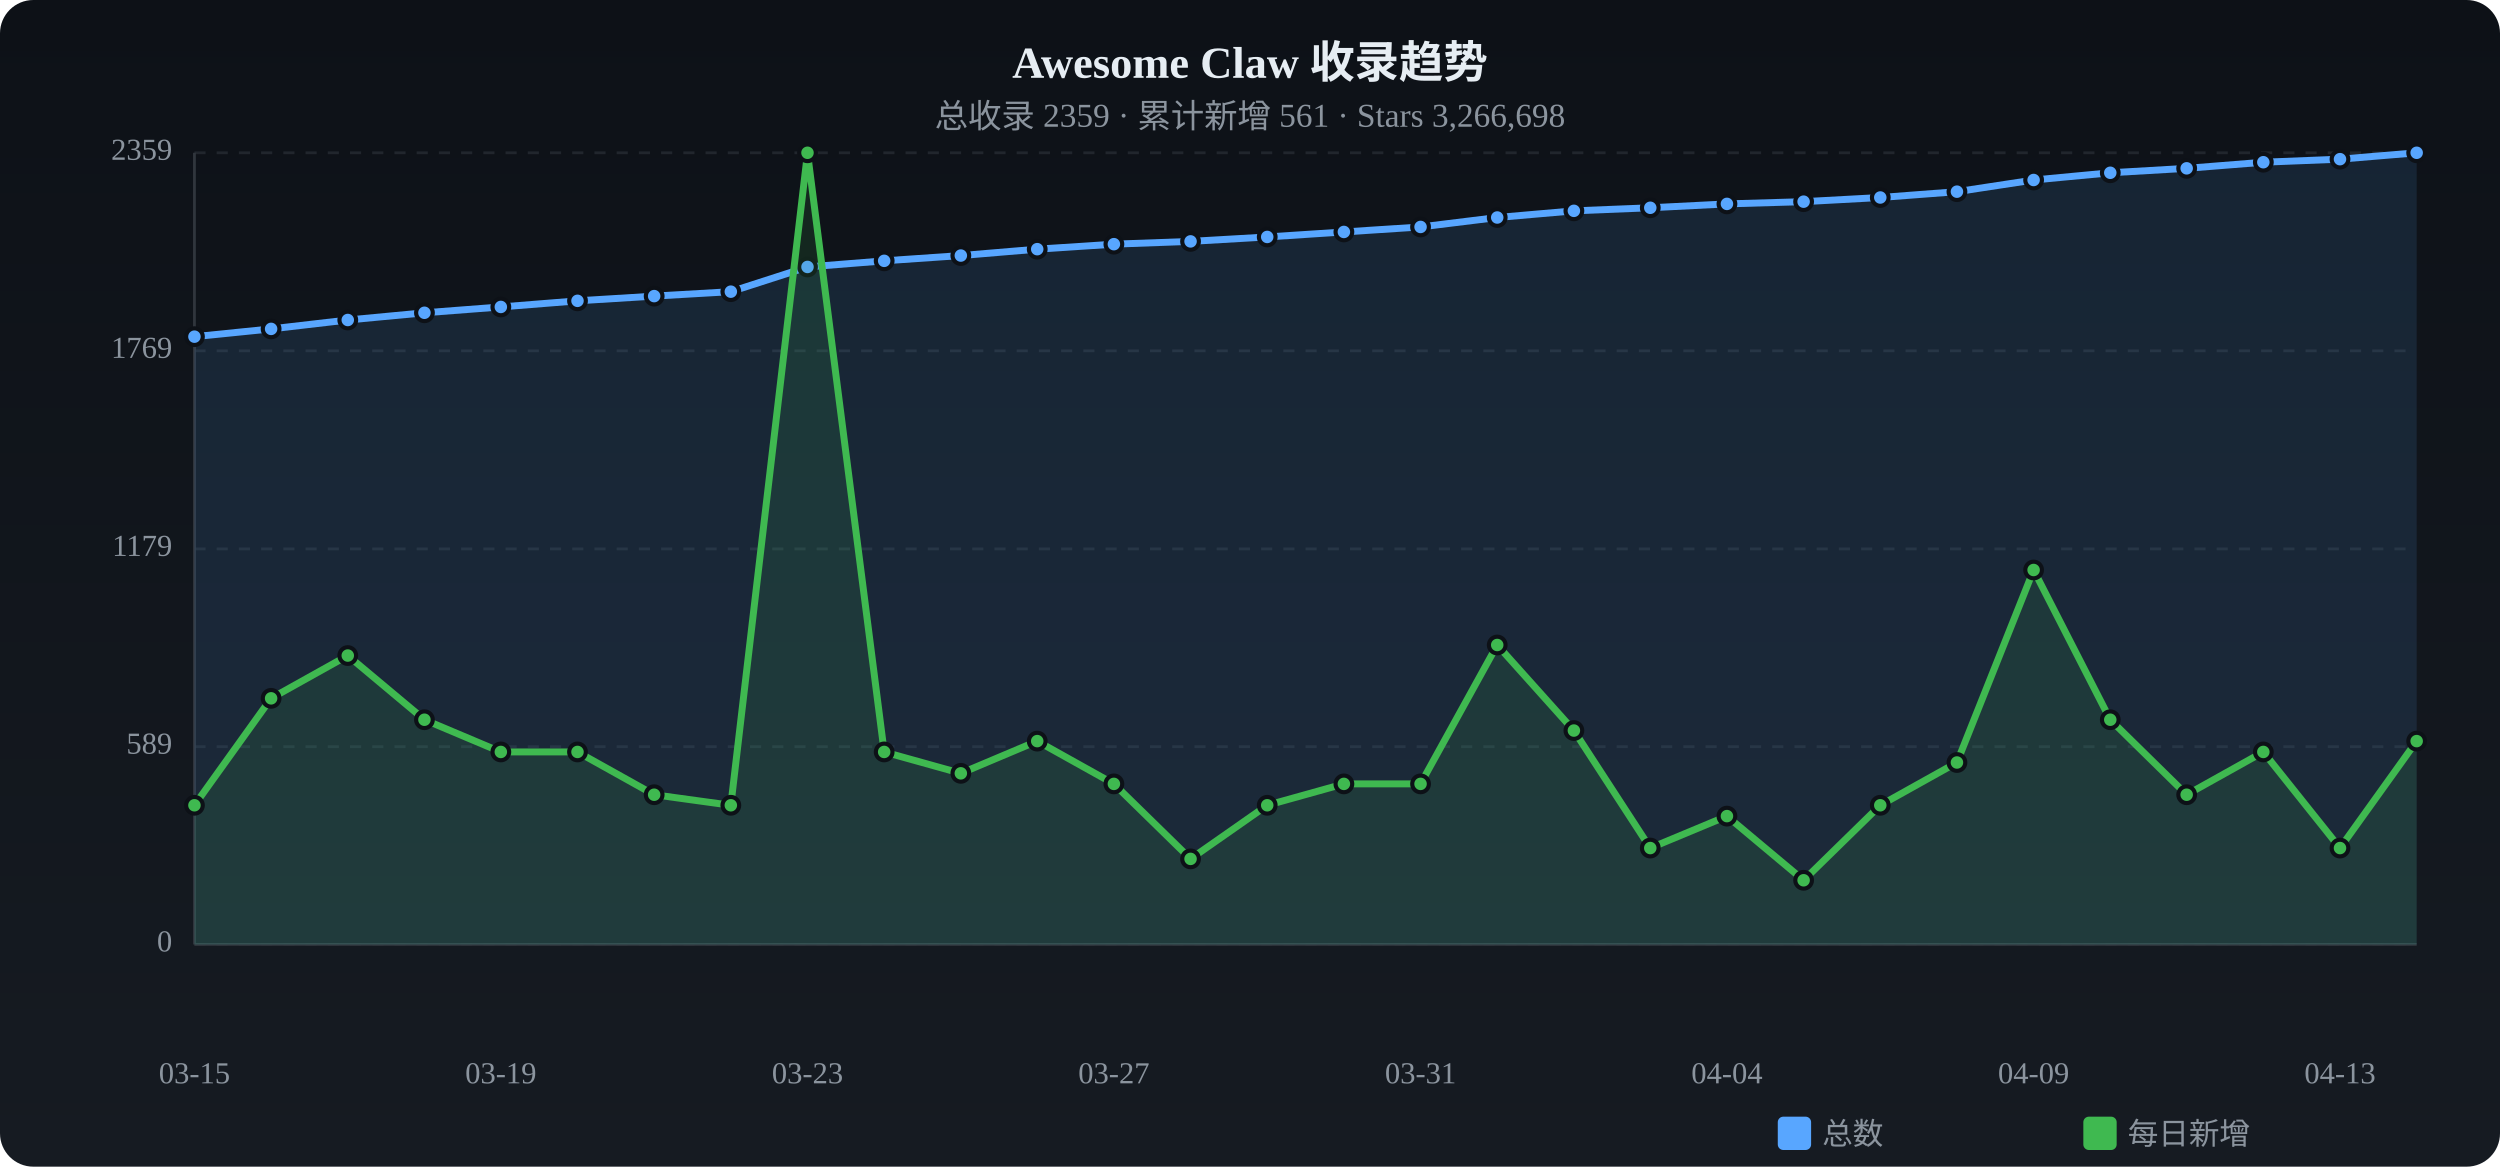
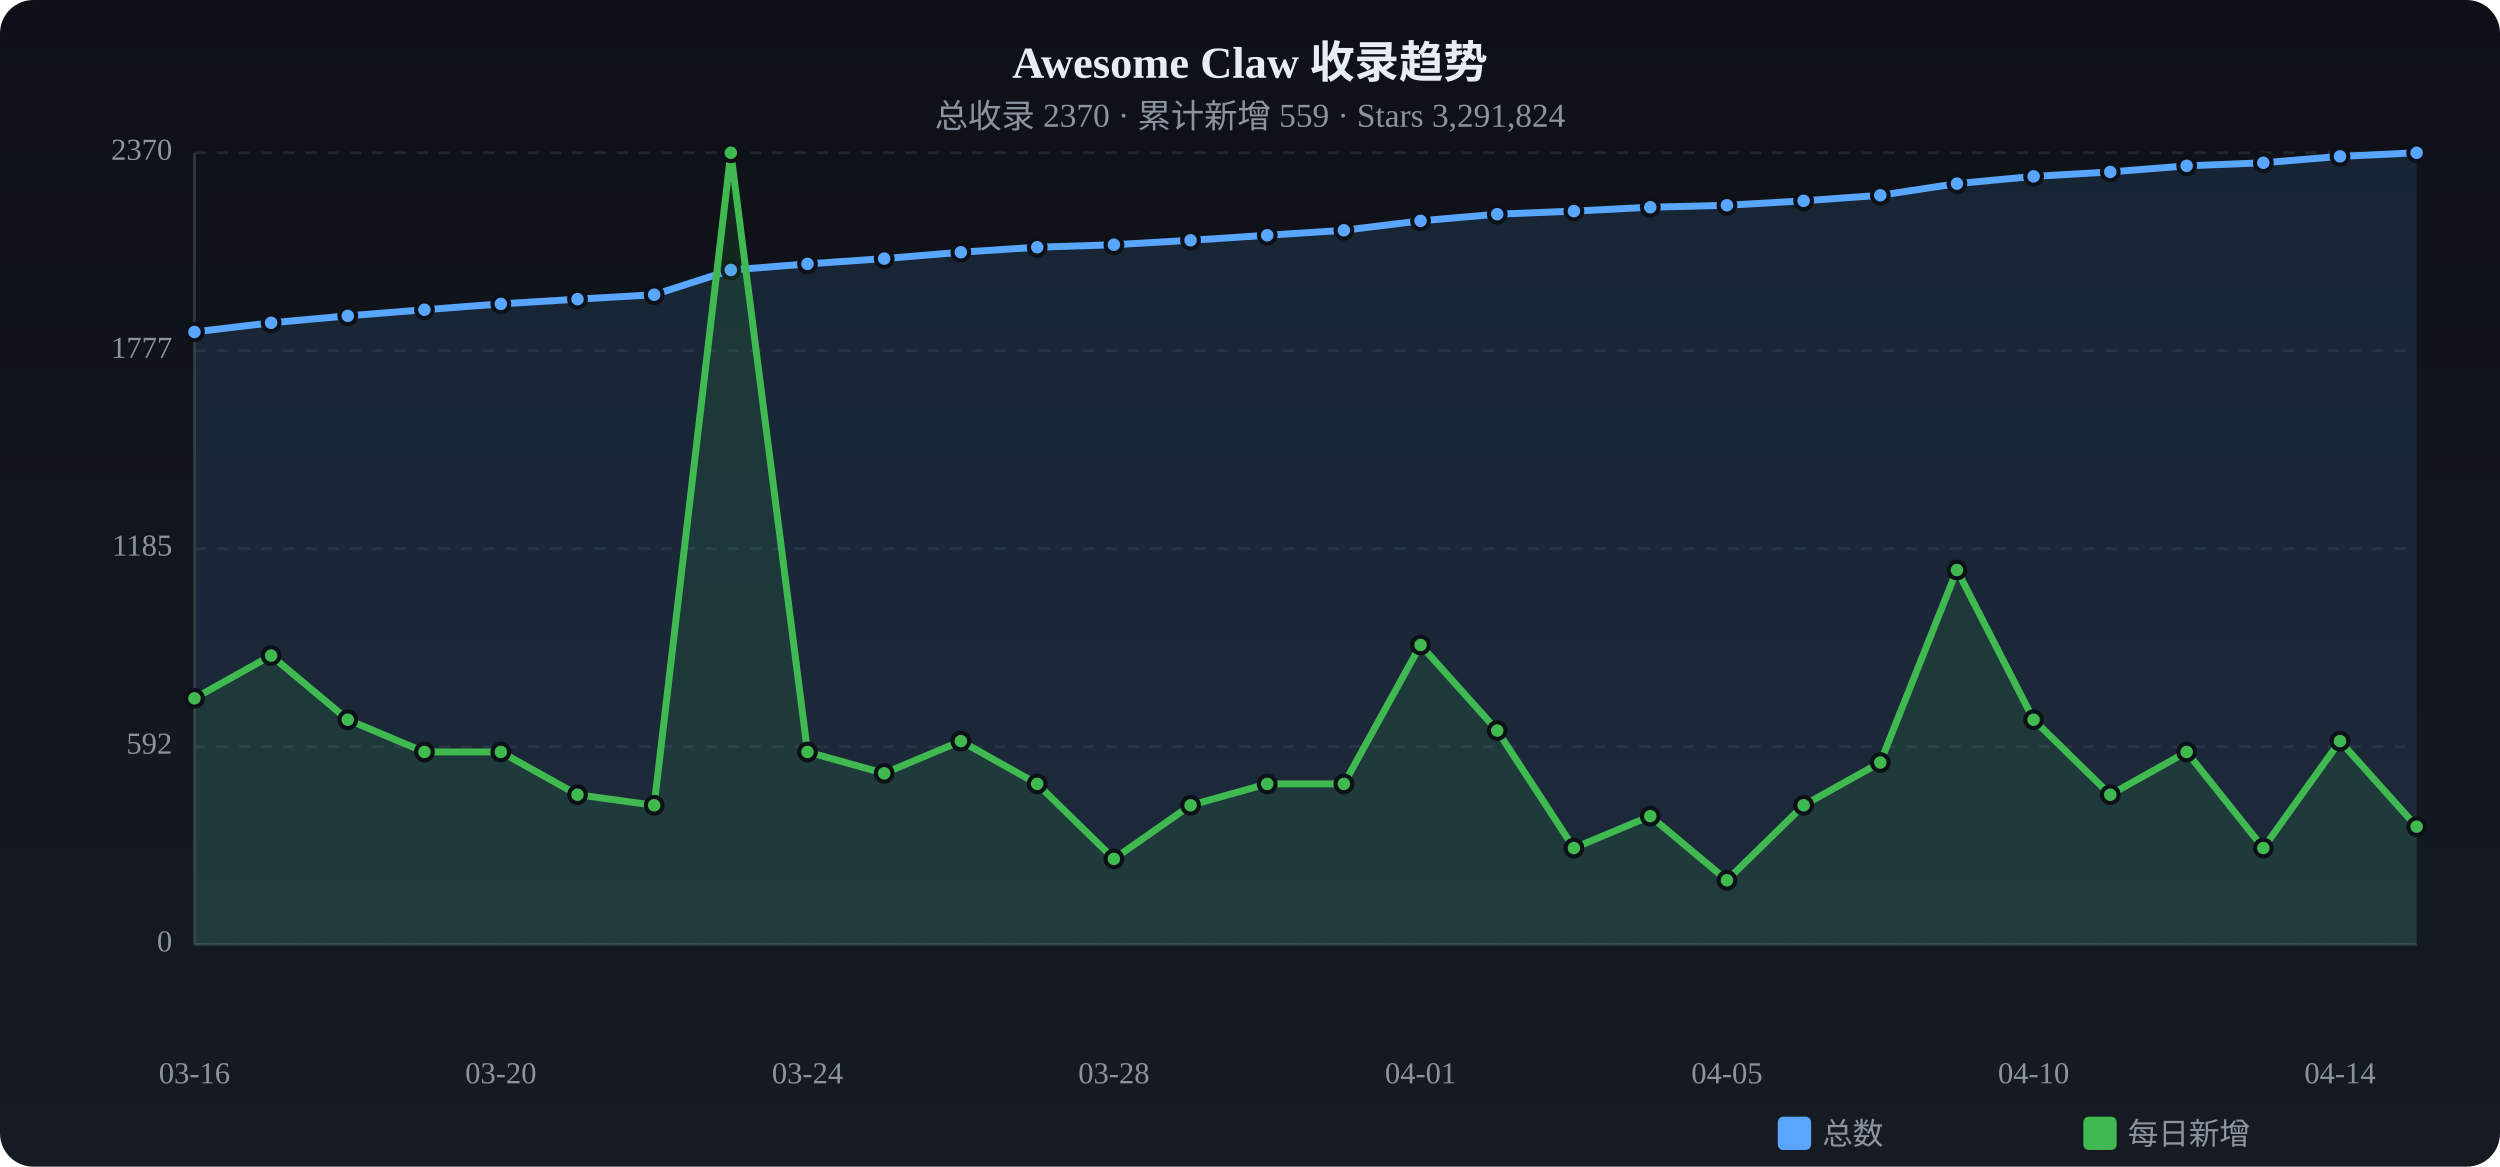
<svg xmlns="http://www.w3.org/2000/svg" viewBox="0 0 900 420" width="900" height="420">
  <defs>
    <linearGradient id="tbg" x1="0%" y1="0%" x2="0%" y2="100%">
      <stop offset="0%" stop-color="#0d1117" />
      <stop offset="100%" stop-color="#161b22" />
    </linearGradient>
  </defs>
  <rect width="900" height="420" rx="12" fill="url(#tbg)" />
  <text x="450.0" y="28" text-anchor="middle" fill="#e6edf3" font-size="16" font-weight="bold">Awesome Claw 收录趋势</text>
-   <text x="450.0" y="46" text-anchor="middle" fill="#8b949e" font-size="12">总收录 2359 · 累计新增 561 · Stars 3,266,698</text>
+   <text x="450.0" y="46" text-anchor="middle" fill="#8b949e" font-size="12">总收录 2370 · 累计新增 559 · Stars 3,291,824</text>
  <text x="62" y="340.0" text-anchor="end" fill="#8b949e" font-size="11" dominant-baseline="middle">0</text>
  <line x1="70" y1="340.0" x2="870" y2="340.0" stroke="#21262d" stroke-dasharray="4 4" />
-   <text x="62" y="268.8" text-anchor="end" fill="#8b949e" font-size="11" dominant-baseline="middle">589</text>
+   <text x="62" y="268.8" text-anchor="end" fill="#8b949e" font-size="11" dominant-baseline="middle">592</text>
  <line x1="70" y1="268.8" x2="870" y2="268.8" stroke="#21262d" stroke-dasharray="4 4" />
-   <text x="62" y="197.6" text-anchor="end" fill="#8b949e" font-size="11" dominant-baseline="middle">1179</text>
-   <line x1="70" y1="197.6" x2="870" y2="197.6" stroke="#21262d" stroke-dasharray="4 4" />
-   <text x="62" y="126.3" text-anchor="end" fill="#8b949e" font-size="11" dominant-baseline="middle">1769</text>
+   <text x="62" y="197.5" text-anchor="end" fill="#8b949e" font-size="11" dominant-baseline="middle">1185</text>
+   <line x1="70" y1="197.5" x2="870" y2="197.5" stroke="#21262d" stroke-dasharray="4 4" />
+   <text x="62" y="126.3" text-anchor="end" fill="#8b949e" font-size="11" dominant-baseline="middle">1777</text>
  <line x1="70" y1="126.3" x2="870" y2="126.3" stroke="#21262d" stroke-dasharray="4 4" />
-   <text x="62" y="55.0" text-anchor="end" fill="#8b949e" font-size="11" dominant-baseline="middle">2359</text>
+   <text x="62" y="55.0" text-anchor="end" fill="#8b949e" font-size="11" dominant-baseline="middle">2370</text>
  <line x1="70" y1="55.0" x2="870" y2="55.0" stroke="#21262d" stroke-dasharray="4 4" />
  <line x1="70" y1="55" x2="70" y2="340" stroke="#30363d" />
  <line x1="70" y1="340" x2="870" y2="340" stroke="#30363d" />
-   <path d="M70.0,121.2 L97.6,118.4 L125.2,115.2 L152.8,112.6 L180.3,110.5 L207.9,108.3 L235.5,106.6 L263.1,105.0 L290.7,96.1 L318.3,93.9 L345.9,92.0 L373.4,89.7 L401.0,87.9 L428.6,86.9 L456.2,85.3 L483.8,83.5 L511.4,81.7 L539.0,78.3 L566.6,75.9 L594.1,74.8 L621.7,73.4 L649.3,72.6 L676.9,71.1 L704.5,69.0 L732.1,64.8 L759.7,62.2 L787.2,60.6 L814.8,58.4 L842.4,57.3 L870.0,55.0 L870.0,340 L70.0,340 Z" fill="#58a6ff" opacity="0.12" />
-   <polyline points="70.0,121.2 97.6,118.4 125.2,115.2 152.8,112.6 180.3,110.5 207.9,108.3 235.5,106.6 263.1,105.0 290.7,96.1 318.3,93.9 345.9,92.0 373.4,89.7 401.0,87.9 428.6,86.9 456.2,85.3 483.8,83.5 511.4,81.7 539.0,78.3 566.6,75.9 594.1,74.8 621.7,73.4 649.3,72.6 676.9,71.1 704.5,69.0 732.1,64.8 759.7,62.2 787.2,60.6 814.8,58.4 842.4,57.3 870.0,55.0" fill="none" stroke="#58a6ff" stroke-width="2.5" stroke-linecap="round" stroke-linejoin="round" />
-   <circle cx="70.0" cy="121.2" r="3" fill="#58a6ff" stroke="#0d1117" stroke-width="1.5" />
-   <circle cx="97.6" cy="118.4" r="3" fill="#58a6ff" stroke="#0d1117" stroke-width="1.5" />
-   <circle cx="125.2" cy="115.2" r="3" fill="#58a6ff" stroke="#0d1117" stroke-width="1.5" />
-   <circle cx="152.8" cy="112.6" r="3" fill="#58a6ff" stroke="#0d1117" stroke-width="1.5" />
-   <circle cx="180.3" cy="110.5" r="3" fill="#58a6ff" stroke="#0d1117" stroke-width="1.5" />
-   <circle cx="207.9" cy="108.3" r="3" fill="#58a6ff" stroke="#0d1117" stroke-width="1.5" />
-   <circle cx="235.5" cy="106.6" r="3" fill="#58a6ff" stroke="#0d1117" stroke-width="1.5" />
-   <circle cx="263.1" cy="105.0" r="3" fill="#58a6ff" stroke="#0d1117" stroke-width="1.5" />
-   <circle cx="290.7" cy="96.1" r="3" fill="#58a6ff" stroke="#0d1117" stroke-width="1.5" />
-   <circle cx="318.3" cy="93.9" r="3" fill="#58a6ff" stroke="#0d1117" stroke-width="1.5" />
-   <circle cx="345.9" cy="92.0" r="3" fill="#58a6ff" stroke="#0d1117" stroke-width="1.5" />
-   <circle cx="373.4" cy="89.7" r="3" fill="#58a6ff" stroke="#0d1117" stroke-width="1.5" />
-   <circle cx="401.0" cy="87.9" r="3" fill="#58a6ff" stroke="#0d1117" stroke-width="1.5" />
-   <circle cx="428.6" cy="86.9" r="3" fill="#58a6ff" stroke="#0d1117" stroke-width="1.5" />
-   <circle cx="456.2" cy="85.3" r="3" fill="#58a6ff" stroke="#0d1117" stroke-width="1.5" />
-   <circle cx="483.8" cy="83.5" r="3" fill="#58a6ff" stroke="#0d1117" stroke-width="1.5" />
-   <circle cx="511.4" cy="81.7" r="3" fill="#58a6ff" stroke="#0d1117" stroke-width="1.5" />
-   <circle cx="539.0" cy="78.3" r="3" fill="#58a6ff" stroke="#0d1117" stroke-width="1.5" />
-   <circle cx="566.6" cy="75.9" r="3" fill="#58a6ff" stroke="#0d1117" stroke-width="1.5" />
-   <circle cx="594.1" cy="74.8" r="3" fill="#58a6ff" stroke="#0d1117" stroke-width="1.5" />
-   <circle cx="621.7" cy="73.4" r="3" fill="#58a6ff" stroke="#0d1117" stroke-width="1.5" />
-   <circle cx="649.3" cy="72.6" r="3" fill="#58a6ff" stroke="#0d1117" stroke-width="1.5" />
-   <circle cx="676.9" cy="71.1" r="3" fill="#58a6ff" stroke="#0d1117" stroke-width="1.5" />
-   <circle cx="704.5" cy="69.0" r="3" fill="#58a6ff" stroke="#0d1117" stroke-width="1.5" />
-   <circle cx="732.1" cy="64.8" r="3" fill="#58a6ff" stroke="#0d1117" stroke-width="1.5" />
-   <circle cx="759.7" cy="62.2" r="3" fill="#58a6ff" stroke="#0d1117" stroke-width="1.5" />
-   <circle cx="787.2" cy="60.6" r="3" fill="#58a6ff" stroke="#0d1117" stroke-width="1.5" />
-   <circle cx="814.8" cy="58.4" r="3" fill="#58a6ff" stroke="#0d1117" stroke-width="1.5" />
-   <circle cx="842.4" cy="57.3" r="3" fill="#58a6ff" stroke="#0d1117" stroke-width="1.5" />
+   <path d="M70.0,119.5 L97.6,116.2 L125.2,113.7 L152.8,111.5 L180.3,109.4 L207.9,107.7 L235.5,106.1 L263.1,97.2 L290.7,95.0 L318.3,93.1 L345.9,90.8 L373.4,89.0 L401.0,88.1 L428.6,86.5 L456.2,84.7 L483.8,82.9 L511.4,79.5 L539.0,77.1 L566.6,76.0 L594.1,74.6 L621.7,73.9 L649.3,72.3 L676.9,70.3 L704.5,66.1 L732.1,63.5 L759.7,61.9 L787.2,59.7 L814.8,58.6 L842.4,56.3 L870.0,55.0 L870.0,340 L70.0,340 Z" fill="#58a6ff" opacity="0.12" />
+   <polyline points="70.0,119.5 97.6,116.2 125.2,113.7 152.8,111.5 180.3,109.4 207.9,107.7 235.5,106.1 263.1,97.2 290.7,95.0 318.3,93.1 345.9,90.8 373.4,89.0 401.0,88.1 428.6,86.5 456.2,84.7 483.8,82.9 511.4,79.5 539.0,77.1 566.6,76.0 594.1,74.6 621.7,73.9 649.3,72.3 676.9,70.3 704.5,66.1 732.1,63.5 759.7,61.9 787.2,59.7 814.8,58.6 842.4,56.3 870.0,55.0" fill="none" stroke="#58a6ff" stroke-width="2.5" stroke-linecap="round" stroke-linejoin="round" />
+   <circle cx="70.0" cy="119.5" r="3" fill="#58a6ff" stroke="#0d1117" stroke-width="1.5" />
+   <circle cx="97.6" cy="116.2" r="3" fill="#58a6ff" stroke="#0d1117" stroke-width="1.5" />
+   <circle cx="125.2" cy="113.7" r="3" fill="#58a6ff" stroke="#0d1117" stroke-width="1.5" />
+   <circle cx="152.8" cy="111.5" r="3" fill="#58a6ff" stroke="#0d1117" stroke-width="1.5" />
+   <circle cx="180.3" cy="109.4" r="3" fill="#58a6ff" stroke="#0d1117" stroke-width="1.5" />
+   <circle cx="207.9" cy="107.7" r="3" fill="#58a6ff" stroke="#0d1117" stroke-width="1.5" />
+   <circle cx="235.5" cy="106.1" r="3" fill="#58a6ff" stroke="#0d1117" stroke-width="1.5" />
+   <circle cx="263.1" cy="97.2" r="3" fill="#58a6ff" stroke="#0d1117" stroke-width="1.5" />
+   <circle cx="290.7" cy="95.0" r="3" fill="#58a6ff" stroke="#0d1117" stroke-width="1.5" />
+   <circle cx="318.3" cy="93.1" r="3" fill="#58a6ff" stroke="#0d1117" stroke-width="1.5" />
+   <circle cx="345.9" cy="90.8" r="3" fill="#58a6ff" stroke="#0d1117" stroke-width="1.5" />
+   <circle cx="373.4" cy="89.0" r="3" fill="#58a6ff" stroke="#0d1117" stroke-width="1.5" />
+   <circle cx="401.0" cy="88.1" r="3" fill="#58a6ff" stroke="#0d1117" stroke-width="1.5" />
+   <circle cx="428.6" cy="86.5" r="3" fill="#58a6ff" stroke="#0d1117" stroke-width="1.5" />
+   <circle cx="456.2" cy="84.7" r="3" fill="#58a6ff" stroke="#0d1117" stroke-width="1.5" />
+   <circle cx="483.8" cy="82.9" r="3" fill="#58a6ff" stroke="#0d1117" stroke-width="1.5" />
+   <circle cx="511.4" cy="79.5" r="3" fill="#58a6ff" stroke="#0d1117" stroke-width="1.5" />
+   <circle cx="539.0" cy="77.1" r="3" fill="#58a6ff" stroke="#0d1117" stroke-width="1.5" />
+   <circle cx="566.6" cy="76.0" r="3" fill="#58a6ff" stroke="#0d1117" stroke-width="1.5" />
+   <circle cx="594.1" cy="74.6" r="3" fill="#58a6ff" stroke="#0d1117" stroke-width="1.5" />
+   <circle cx="621.7" cy="73.9" r="3" fill="#58a6ff" stroke="#0d1117" stroke-width="1.5" />
+   <circle cx="649.3" cy="72.3" r="3" fill="#58a6ff" stroke="#0d1117" stroke-width="1.5" />
+   <circle cx="676.9" cy="70.3" r="3" fill="#58a6ff" stroke="#0d1117" stroke-width="1.5" />
+   <circle cx="704.5" cy="66.1" r="3" fill="#58a6ff" stroke="#0d1117" stroke-width="1.5" />
+   <circle cx="732.1" cy="63.5" r="3" fill="#58a6ff" stroke="#0d1117" stroke-width="1.5" />
+   <circle cx="759.7" cy="61.9" r="3" fill="#58a6ff" stroke="#0d1117" stroke-width="1.5" />
+   <circle cx="787.2" cy="59.7" r="3" fill="#58a6ff" stroke="#0d1117" stroke-width="1.5" />
+   <circle cx="814.8" cy="58.6" r="3" fill="#58a6ff" stroke="#0d1117" stroke-width="1.5" />
+   <circle cx="842.4" cy="56.3" r="3" fill="#58a6ff" stroke="#0d1117" stroke-width="1.5" />
  <circle cx="870.0" cy="55.0" r="3" fill="#58a6ff" stroke="#0d1117" stroke-width="1.5" />
-   <path d="M70.0,289.9 L97.6,251.4 L125.2,236.0 L152.8,259.1 L180.3,270.7 L207.9,270.7 L235.5,286.1 L263.1,289.9 L290.7,55.0 L318.3,270.7 L345.9,278.4 L373.4,266.8 L401.0,282.2 L428.6,309.2 L456.2,289.9 L483.8,282.2 L511.4,282.2 L539.0,232.2 L566.6,263.0 L594.1,305.3 L621.7,293.8 L649.3,316.9 L676.9,289.9 L704.5,274.5 L732.1,205.2 L759.7,259.1 L787.2,286.1 L814.8,270.7 L842.4,305.3 L870.0,266.8 L870.0,340 L70.0,340 Z" fill="#3fb950" opacity="0.12" />
-   <polyline points="70.0,289.9 97.6,251.4 125.2,236.0 152.8,259.1 180.3,270.7 207.9,270.7 235.5,286.1 263.1,289.9 290.7,55.0 318.3,270.7 345.9,278.4 373.4,266.8 401.0,282.2 428.6,309.2 456.2,289.9 483.8,282.2 511.4,282.2 539.0,232.2 566.6,263.0 594.1,305.3 621.7,293.8 649.3,316.9 676.9,289.9 704.5,274.5 732.1,205.2 759.7,259.1 787.2,286.1 814.8,270.7 842.4,305.3 870.0,266.8" fill="none" stroke="#3fb950" stroke-width="2.5" stroke-linecap="round" stroke-linejoin="round" />
-   <circle cx="70.0" cy="289.9" r="3" fill="#3fb950" stroke="#0d1117" stroke-width="1.5" />
-   <circle cx="97.6" cy="251.4" r="3" fill="#3fb950" stroke="#0d1117" stroke-width="1.5" />
-   <circle cx="125.2" cy="236.0" r="3" fill="#3fb950" stroke="#0d1117" stroke-width="1.5" />
-   <circle cx="152.8" cy="259.1" r="3" fill="#3fb950" stroke="#0d1117" stroke-width="1.5" />
+   <path d="M70.0,251.4 L97.6,236.0 L125.2,259.1 L152.8,270.7 L180.3,270.7 L207.9,286.1 L235.5,289.9 L263.1,55.0 L290.7,270.7 L318.3,278.4 L345.9,266.8 L373.4,282.2 L401.0,309.2 L428.6,289.9 L456.2,282.2 L483.8,282.2 L511.4,232.2 L539.0,263.0 L566.6,305.3 L594.1,293.8 L621.7,316.9 L649.3,289.9 L676.9,274.5 L704.5,205.2 L732.1,259.1 L759.7,286.1 L787.2,270.7 L814.8,305.3 L842.4,266.8 L870.0,297.6 L870.0,340 L70.0,340 Z" fill="#3fb950" opacity="0.12" />
+   <polyline points="70.0,251.4 97.6,236.0 125.2,259.1 152.8,270.7 180.3,270.7 207.9,286.1 235.5,289.9 263.1,55.0 290.7,270.7 318.3,278.4 345.9,266.8 373.4,282.2 401.0,309.2 428.6,289.9 456.2,282.2 483.8,282.2 511.4,232.2 539.0,263.0 566.6,305.3 594.1,293.8 621.7,316.9 649.3,289.9 676.9,274.5 704.5,205.2 732.1,259.1 759.7,286.1 787.2,270.7 814.8,305.3 842.4,266.8 870.0,297.6" fill="none" stroke="#3fb950" stroke-width="2.5" stroke-linecap="round" stroke-linejoin="round" />
+   <circle cx="70.0" cy="251.4" r="3" fill="#3fb950" stroke="#0d1117" stroke-width="1.5" />
+   <circle cx="97.6" cy="236.0" r="3" fill="#3fb950" stroke="#0d1117" stroke-width="1.5" />
+   <circle cx="125.2" cy="259.1" r="3" fill="#3fb950" stroke="#0d1117" stroke-width="1.5" />
+   <circle cx="152.8" cy="270.7" r="3" fill="#3fb950" stroke="#0d1117" stroke-width="1.5" />
  <circle cx="180.3" cy="270.7" r="3" fill="#3fb950" stroke="#0d1117" stroke-width="1.5" />
-   <circle cx="207.9" cy="270.7" r="3" fill="#3fb950" stroke="#0d1117" stroke-width="1.5" />
-   <circle cx="235.5" cy="286.1" r="3" fill="#3fb950" stroke="#0d1117" stroke-width="1.5" />
-   <circle cx="263.1" cy="289.9" r="3" fill="#3fb950" stroke="#0d1117" stroke-width="1.5" />
-   <circle cx="290.7" cy="55.0" r="3" fill="#3fb950" stroke="#0d1117" stroke-width="1.5" />
-   <circle cx="318.3" cy="270.7" r="3" fill="#3fb950" stroke="#0d1117" stroke-width="1.5" />
-   <circle cx="345.9" cy="278.4" r="3" fill="#3fb950" stroke="#0d1117" stroke-width="1.5" />
-   <circle cx="373.4" cy="266.8" r="3" fill="#3fb950" stroke="#0d1117" stroke-width="1.5" />
-   <circle cx="401.0" cy="282.2" r="3" fill="#3fb950" stroke="#0d1117" stroke-width="1.5" />
-   <circle cx="428.6" cy="309.2" r="3" fill="#3fb950" stroke="#0d1117" stroke-width="1.5" />
-   <circle cx="456.2" cy="289.9" r="3" fill="#3fb950" stroke="#0d1117" stroke-width="1.5" />
+   <circle cx="207.9" cy="286.1" r="3" fill="#3fb950" stroke="#0d1117" stroke-width="1.5" />
+   <circle cx="235.5" cy="289.9" r="3" fill="#3fb950" stroke="#0d1117" stroke-width="1.5" />
+   <circle cx="263.1" cy="55.0" r="3" fill="#3fb950" stroke="#0d1117" stroke-width="1.5" />
+   <circle cx="290.7" cy="270.7" r="3" fill="#3fb950" stroke="#0d1117" stroke-width="1.5" />
+   <circle cx="318.3" cy="278.4" r="3" fill="#3fb950" stroke="#0d1117" stroke-width="1.5" />
+   <circle cx="345.9" cy="266.8" r="3" fill="#3fb950" stroke="#0d1117" stroke-width="1.5" />
+   <circle cx="373.4" cy="282.2" r="3" fill="#3fb950" stroke="#0d1117" stroke-width="1.5" />
+   <circle cx="401.0" cy="309.2" r="3" fill="#3fb950" stroke="#0d1117" stroke-width="1.5" />
+   <circle cx="428.6" cy="289.9" r="3" fill="#3fb950" stroke="#0d1117" stroke-width="1.5" />
+   <circle cx="456.2" cy="282.2" r="3" fill="#3fb950" stroke="#0d1117" stroke-width="1.5" />
  <circle cx="483.8" cy="282.2" r="3" fill="#3fb950" stroke="#0d1117" stroke-width="1.5" />
-   <circle cx="511.4" cy="282.2" r="3" fill="#3fb950" stroke="#0d1117" stroke-width="1.5" />
-   <circle cx="539.0" cy="232.2" r="3" fill="#3fb950" stroke="#0d1117" stroke-width="1.5" />
-   <circle cx="566.6" cy="263.0" r="3" fill="#3fb950" stroke="#0d1117" stroke-width="1.5" />
-   <circle cx="594.1" cy="305.3" r="3" fill="#3fb950" stroke="#0d1117" stroke-width="1.5" />
-   <circle cx="621.7" cy="293.8" r="3" fill="#3fb950" stroke="#0d1117" stroke-width="1.5" />
-   <circle cx="649.3" cy="316.9" r="3" fill="#3fb950" stroke="#0d1117" stroke-width="1.5" />
-   <circle cx="676.9" cy="289.9" r="3" fill="#3fb950" stroke="#0d1117" stroke-width="1.5" />
-   <circle cx="704.5" cy="274.5" r="3" fill="#3fb950" stroke="#0d1117" stroke-width="1.5" />
-   <circle cx="732.1" cy="205.2" r="3" fill="#3fb950" stroke="#0d1117" stroke-width="1.5" />
-   <circle cx="759.7" cy="259.1" r="3" fill="#3fb950" stroke="#0d1117" stroke-width="1.5" />
-   <circle cx="787.2" cy="286.1" r="3" fill="#3fb950" stroke="#0d1117" stroke-width="1.5" />
-   <circle cx="814.8" cy="270.7" r="3" fill="#3fb950" stroke="#0d1117" stroke-width="1.5" />
-   <circle cx="842.4" cy="305.3" r="3" fill="#3fb950" stroke="#0d1117" stroke-width="1.5" />
-   <circle cx="870.0" cy="266.8" r="3" fill="#3fb950" stroke="#0d1117" stroke-width="1.5" />
-   <text x="70.0" y="390" text-anchor="middle" fill="#8b949e" font-size="11">03-15</text>
-   <text x="180.3" y="390" text-anchor="middle" fill="#8b949e" font-size="11">03-19</text>
-   <text x="290.7" y="390" text-anchor="middle" fill="#8b949e" font-size="11">03-23</text>
-   <text x="401.0" y="390" text-anchor="middle" fill="#8b949e" font-size="11">03-27</text>
-   <text x="511.4" y="390" text-anchor="middle" fill="#8b949e" font-size="11">03-31</text>
-   <text x="621.7" y="390" text-anchor="middle" fill="#8b949e" font-size="11">04-04</text>
-   <text x="732.1" y="390" text-anchor="middle" fill="#8b949e" font-size="11">04-09</text>
-   <text x="842.4" y="390" text-anchor="middle" fill="#8b949e" font-size="11">04-13</text>
+   <circle cx="511.4" cy="232.2" r="3" fill="#3fb950" stroke="#0d1117" stroke-width="1.5" />
+   <circle cx="539.0" cy="263.0" r="3" fill="#3fb950" stroke="#0d1117" stroke-width="1.5" />
+   <circle cx="566.6" cy="305.3" r="3" fill="#3fb950" stroke="#0d1117" stroke-width="1.5" />
+   <circle cx="594.1" cy="293.8" r="3" fill="#3fb950" stroke="#0d1117" stroke-width="1.5" />
+   <circle cx="621.7" cy="316.9" r="3" fill="#3fb950" stroke="#0d1117" stroke-width="1.5" />
+   <circle cx="649.3" cy="289.9" r="3" fill="#3fb950" stroke="#0d1117" stroke-width="1.5" />
+   <circle cx="676.9" cy="274.5" r="3" fill="#3fb950" stroke="#0d1117" stroke-width="1.5" />
+   <circle cx="704.5" cy="205.2" r="3" fill="#3fb950" stroke="#0d1117" stroke-width="1.5" />
+   <circle cx="732.1" cy="259.1" r="3" fill="#3fb950" stroke="#0d1117" stroke-width="1.5" />
+   <circle cx="759.7" cy="286.1" r="3" fill="#3fb950" stroke="#0d1117" stroke-width="1.5" />
+   <circle cx="787.2" cy="270.7" r="3" fill="#3fb950" stroke="#0d1117" stroke-width="1.5" />
+   <circle cx="814.8" cy="305.3" r="3" fill="#3fb950" stroke="#0d1117" stroke-width="1.5" />
+   <circle cx="842.4" cy="266.8" r="3" fill="#3fb950" stroke="#0d1117" stroke-width="1.5" />
+   <circle cx="870.0" cy="297.6" r="3" fill="#3fb950" stroke="#0d1117" stroke-width="1.5" />
+   <text x="70.0" y="390" text-anchor="middle" fill="#8b949e" font-size="11">03-16</text>
+   <text x="180.3" y="390" text-anchor="middle" fill="#8b949e" font-size="11">03-20</text>
+   <text x="290.7" y="390" text-anchor="middle" fill="#8b949e" font-size="11">03-24</text>
+   <text x="401.0" y="390" text-anchor="middle" fill="#8b949e" font-size="11">03-28</text>
+   <text x="511.4" y="390" text-anchor="middle" fill="#8b949e" font-size="11">04-01</text>
+   <text x="621.7" y="390" text-anchor="middle" fill="#8b949e" font-size="11">04-05</text>
+   <text x="732.1" y="390" text-anchor="middle" fill="#8b949e" font-size="11">04-10</text>
+   <text x="842.4" y="390" text-anchor="middle" fill="#8b949e" font-size="11">04-14</text>
  <rect x="640" y="402" width="12" height="12" rx="2" fill="#58a6ff" />
  <text x="656" y="412" fill="#8b949e" font-size="11">总数</text>
  <rect x="750" y="402" width="12" height="12" rx="2" fill="#3fb950" />
  <text x="766" y="412" fill="#8b949e" font-size="11">每日新增</text>
</svg>
